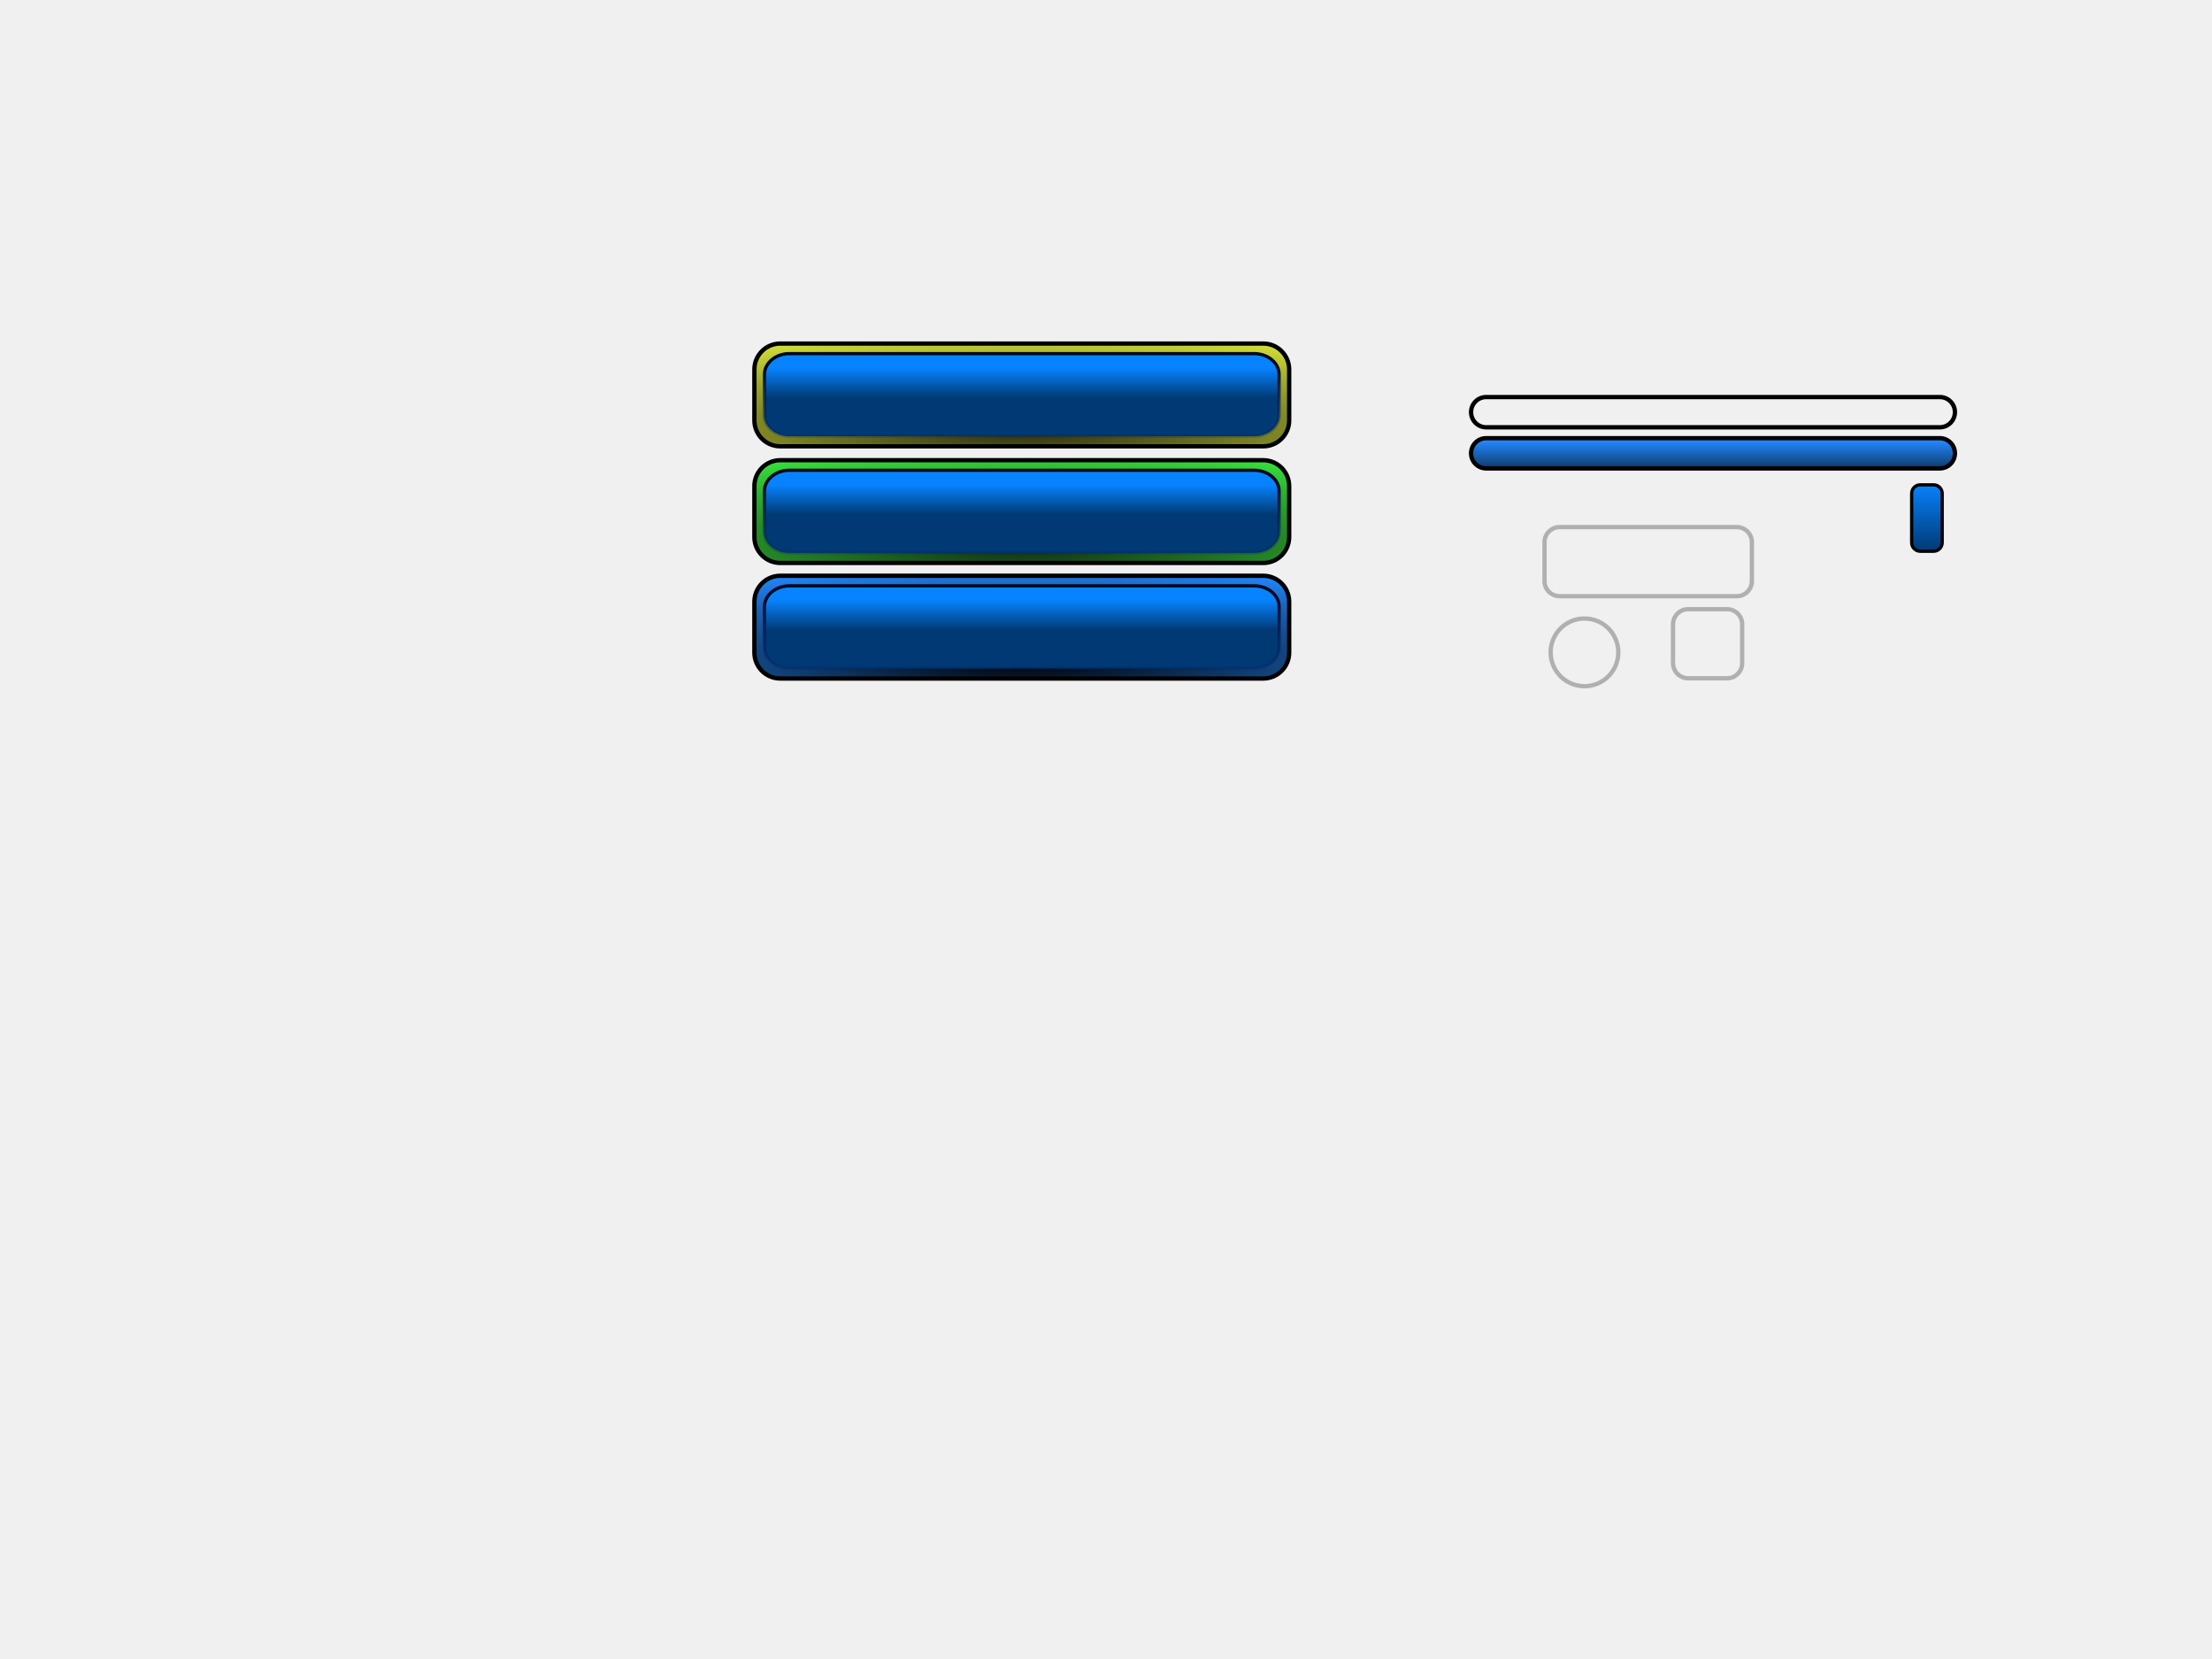
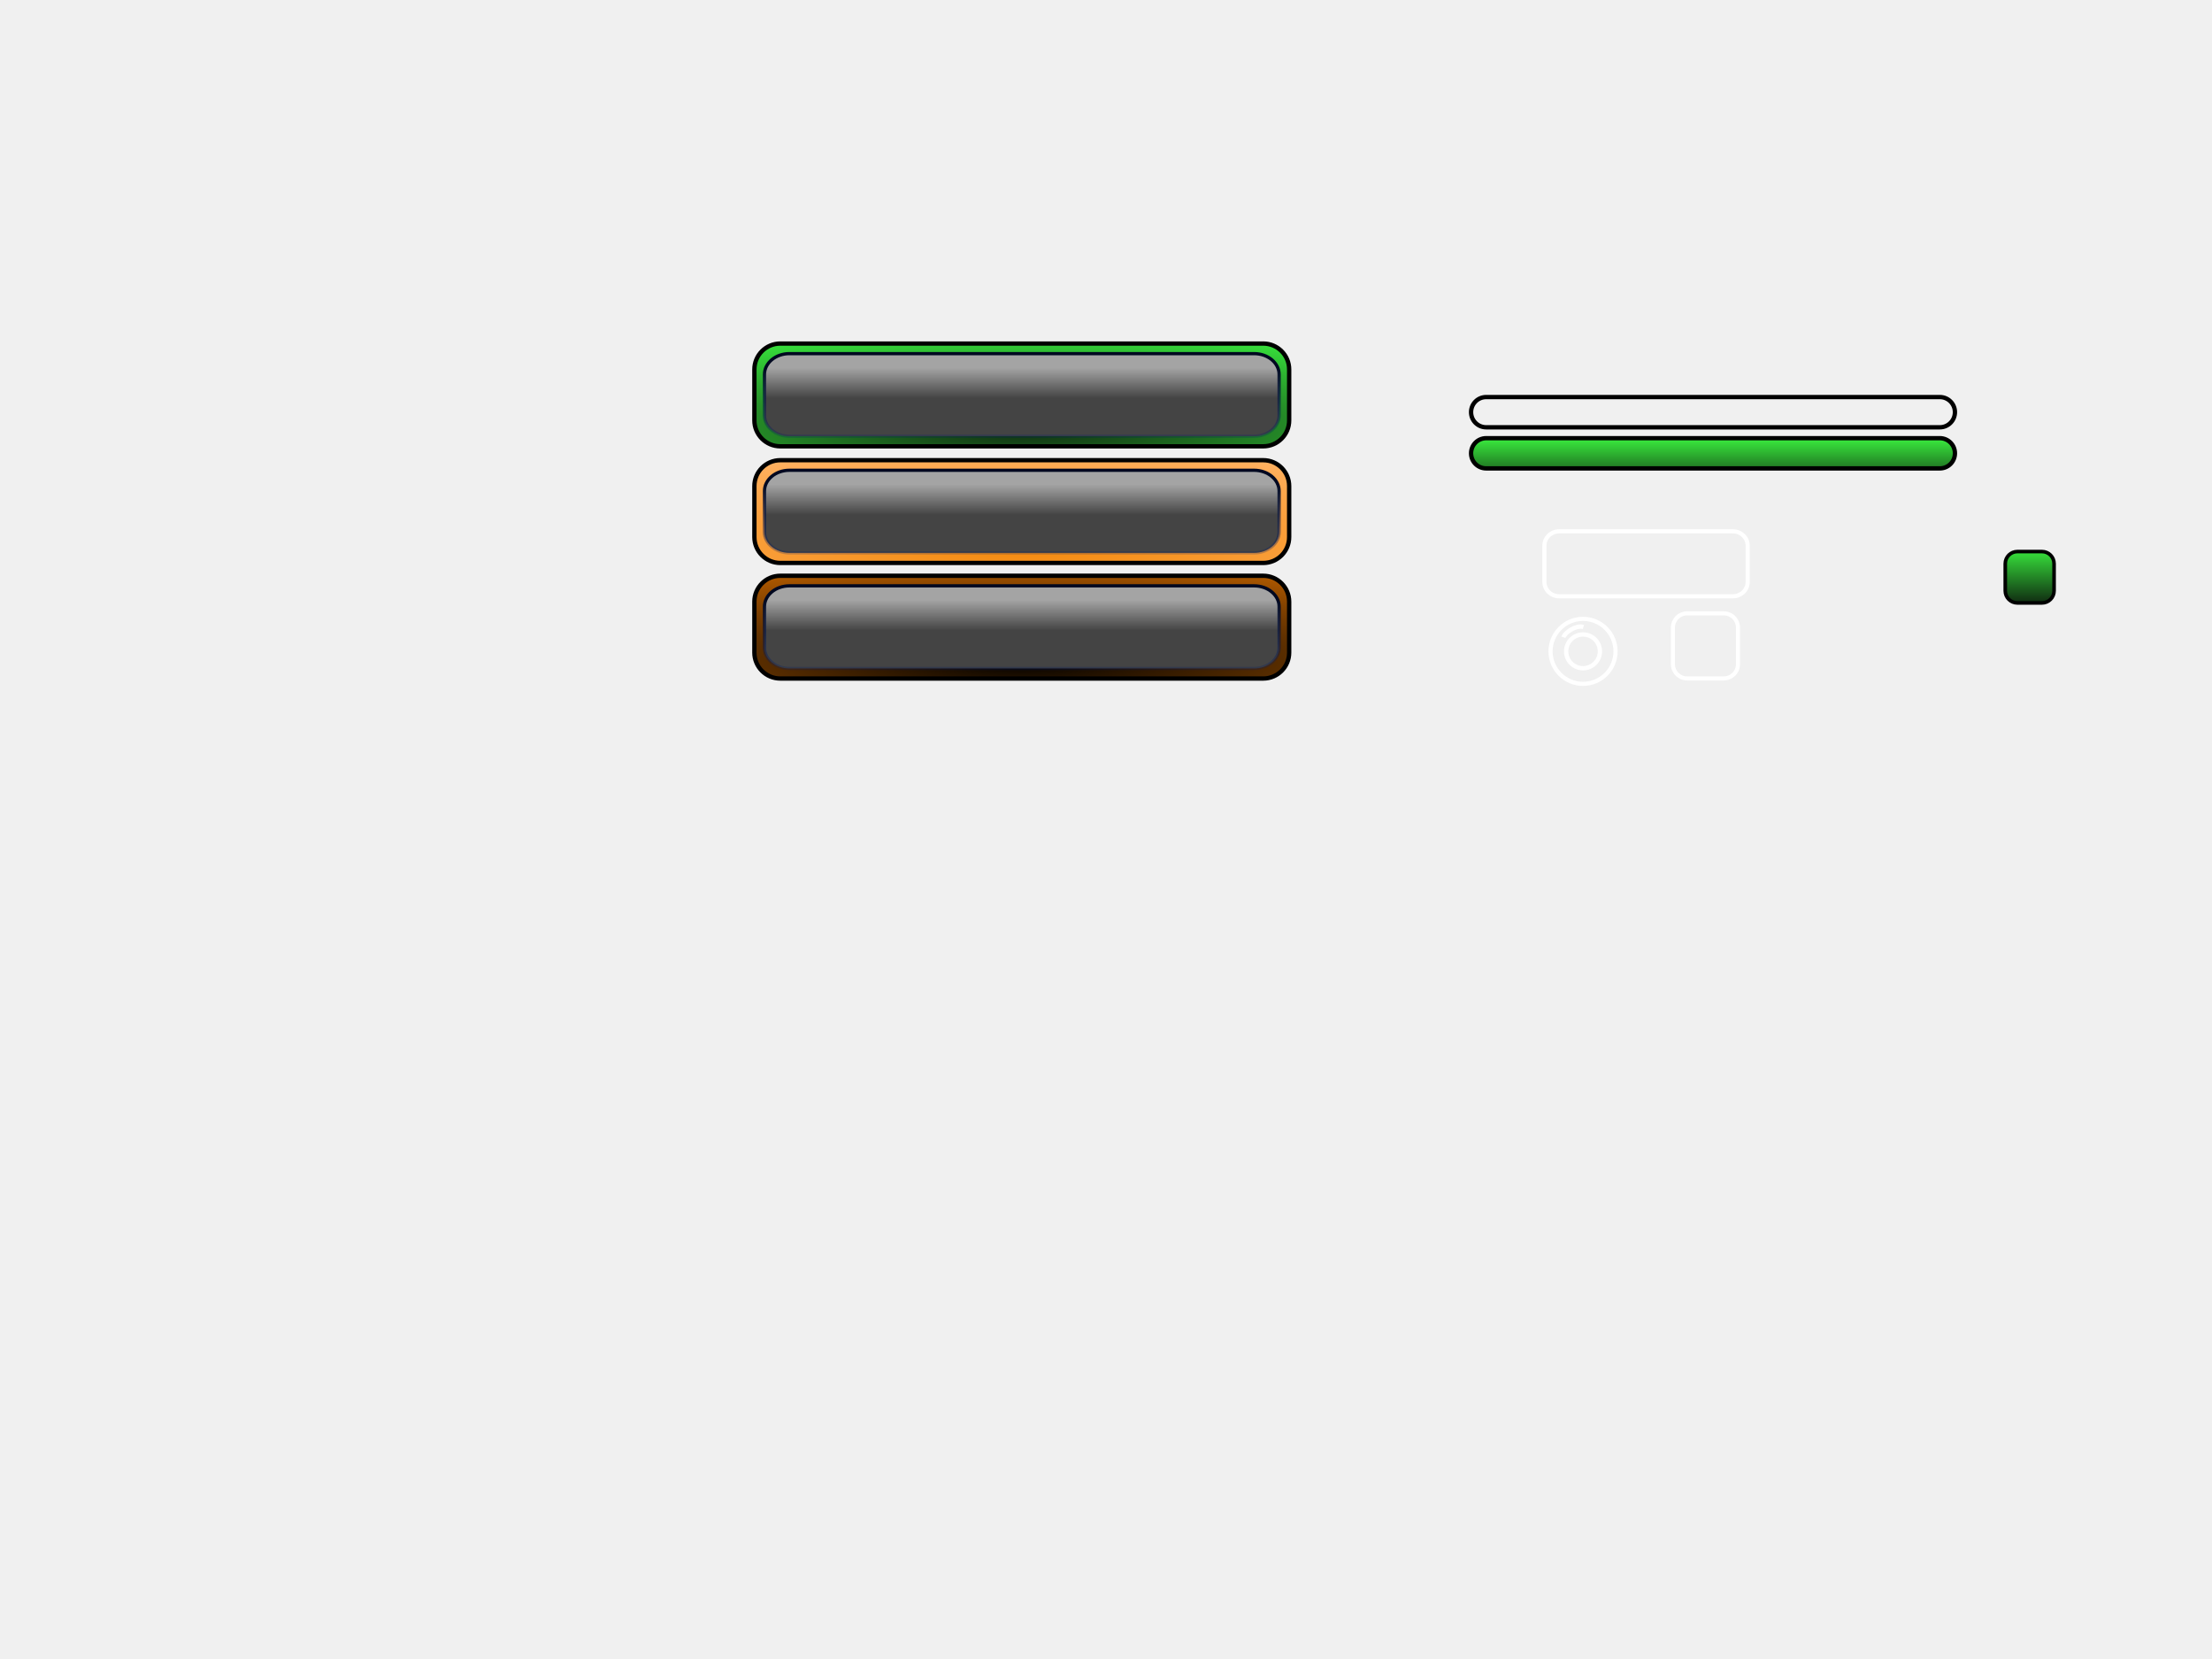
<svg xmlns="http://www.w3.org/2000/svg" xmlns:xlink="http://www.w3.org/1999/xlink" width="1024px" height="768px" id="svg3755" version="1.1">
  <defs id="defs3757">
+     <linearGradient id="linearGradient3814">
+       <stop style="stop-color:#f4880b;stop-opacity:1;" offset="0" id="stop3816" />
+       <stop style="stop-color:#ffb263;stop-opacity:1;" offset="1" id="stop3818" />
+     </linearGradient>
    <linearGradient id="linearGradient4351">
      <stop id="stop4353" offset="0" style="stop-color:#282b10;stop-opacity:1;" />
      <stop id="stop4355" offset="1" style="stop-color:#d7e438;stop-opacity:1;" />
    </linearGradient>
    <linearGradient id="linearGradient4333">
      <stop style="stop-color:#102b11;stop-opacity:1;" offset="0" id="stop4335" />
      <stop style="stop-color:#38e43c;stop-opacity:1;" offset="1" id="stop4337" />
    </linearGradient>
    <linearGradient id="linearGradient4307">
      <stop style="stop-color:#000820;stop-opacity:1;" offset="0" id="stop4309" />
      <stop style="stop-color:#002180;stop-opacity:0;" offset="1" id="stop4311" />
    </linearGradient>
    <linearGradient id="linearGradient4301">
      <stop id="stop4303" offset="0" style="stop-color:#000000;stop-opacity:1;" />
-       <stop id="stop4305" offset="1" style="stop-color:#2389ff;stop-opacity:1;" />
+       <stop id="stop4305" offset="1" style="stop-color:#b15a00;stop-opacity:1;" />
    </linearGradient>
    <linearGradient id="linearGradient4279">
-       <stop style="stop-color:#003973;stop-opacity:1;" offset="0" id="stop4281" />
-       <stop style="stop-color:#0883ff;stop-opacity:1;" offset="1" id="stop4283" />
+       <stop style="stop-color:#444444;stop-opacity:1;" offset="0" id="stop4281" />
+       <stop style="stop-color:#a4a4a4;stop-opacity:1;" offset="1" id="stop4283" />
    </linearGradient>
    <radialGradient xlink:href="#linearGradient4301" id="radialGradient4291" cx="473.013" cy="327.041" fx="473.013" fy="327.041" r="124.787" gradientTransform="matrix(1.965685,4.8524623e-8,0,0.3631303,-456.7817,187.0986)" gradientUnits="userSpaceOnUse" />
    <linearGradient xlink:href="#linearGradient4279" id="linearGradient4299" x1="472.181" y1="291.86" x2="472.181" y2="277.76" gradientUnits="userSpaceOnUse" />
    <linearGradient xlink:href="#linearGradient4307" id="linearGradient4313" x1="472.181" y1="277.76" x2="472.181" y2="319.038" gradientUnits="userSpaceOnUse" />
-     <radialGradient xlink:href="#linearGradient4333" id="radialGradient4327" gradientUnits="userSpaceOnUse" gradientTransform="matrix(1.965685,4.8524623e-8,0,0.3631303,-456.7817,187.0986)" cx="473.013" cy="327.041" fx="473.013" fy="327.041" r="124.787" />
+     <radialGradient xlink:href="#linearGradient3814" id="radialGradient4327" gradientUnits="userSpaceOnUse" gradientTransform="matrix(1.965685,4.8524623e-8,0,0.3631303,-456.7817,187.0986)" cx="473.013" cy="327.041" fx="473.013" fy="327.041" r="124.787" />
    <linearGradient xlink:href="#linearGradient4279" id="linearGradient4329" gradientUnits="userSpaceOnUse" x1="472.181" y1="291.86" x2="472.181" y2="277.76" />
    <linearGradient xlink:href="#linearGradient4307" id="linearGradient4331" gradientUnits="userSpaceOnUse" x1="472.181" y1="277.76" x2="472.181" y2="319.038" />
-     <radialGradient xlink:href="#linearGradient4351" id="radialGradient4345" gradientUnits="userSpaceOnUse" gradientTransform="matrix(1.965685,4.8524623e-8,0,0.3631303,-456.7817,187.0986)" cx="473.013" cy="327.041" fx="473.013" fy="327.041" r="124.787" />
+     <radialGradient xlink:href="#linearGradient4333" id="radialGradient4345" gradientUnits="userSpaceOnUse" gradientTransform="matrix(1.965685,4.8524623e-8,0,0.3631303,-456.7817,187.0986)" cx="473.013" cy="327.041" fx="473.013" fy="327.041" r="124.787" />
    <linearGradient xlink:href="#linearGradient4279" id="linearGradient4347" gradientUnits="userSpaceOnUse" x1="472.181" y1="291.86" x2="472.181" y2="277.76" />
    <linearGradient xlink:href="#linearGradient4307" id="linearGradient4349" gradientUnits="userSpaceOnUse" x1="472.181" y1="277.76" x2="472.181" y2="319.038" />
    <radialGradient xlink:href="#linearGradient4301" id="radialGradient4365" gradientUnits="userSpaceOnUse" gradientTransform="matrix(1.965685,4.8524623e-8,0,0.3631303,-456.7817,187.0986)" cx="473.013" cy="327.041" fx="473.013" fy="327.041" r="124.787" />
    <linearGradient xlink:href="#linearGradient4279" id="linearGradient4367" gradientUnits="userSpaceOnUse" x1="472.181" y1="291.86" x2="472.181" y2="277.76" />
    <linearGradient xlink:href="#linearGradient4307" id="linearGradient4369" gradientUnits="userSpaceOnUse" x1="472.181" y1="277.76" x2="472.181" y2="319.038" />
    <linearGradient id="linearGradient3765">
      <stop style="stop-color:#bae6a7;stop-opacity:1;" offset="0" id="stop3767" />
      <stop style="stop-color:#ffffff;stop-opacity:0;" offset="1" id="stop3769" />
    </linearGradient>
-     <linearGradient xlink:href="#linearGradient4301" id="linearGradient5203" gradientUnits="userSpaceOnUse" gradientTransform="translate(-536.5605,57.28938)" x1="1327.061" y1="168.746" x2="1327.061" y2="146.611" />
-     <linearGradient xlink:href="#linearGradient4279" id="linearGradient5211" x1="891.74" y1="255.371" x2="891.74" y2="223.551" gradientUnits="userSpaceOnUse" />
+     <linearGradient xlink:href="#linearGradient4333" id="linearGradient5203" gradientUnits="userSpaceOnUse" gradientTransform="translate(-536.5605,57.28938)" x1="1327.061" y1="168.746" x2="1327.061" y2="146.611" />
+     <linearGradient xlink:href="#linearGradient4333" id="linearGradient5211" x1="891.74" y1="255.371" x2="891.74" y2="223.551" gradientUnits="userSpaceOnUse" gradientTransform="matrix(1.597877,0,0,0.7730487,-485.7643,81.83305)" />
  </defs>
  <g id="layer1">
    <g id="btn_normal">
      <rect ry="12" rx="12" y="266.538" x="349.226" height="47.573" width="247.573" id="rect3763" style="fill:url(#radialGradient4291);fill-opacity:1.0;stroke:#000000;stroke-width:2;stroke-miterlimit:4;stroke-opacity:1;stroke-dasharray:none" />
      <rect style="fill:url(#linearGradient4299);fill-opacity:1;stroke:url(#linearGradient4313);stroke-width:1.5;stroke-miterlimit:4;stroke-opacity:1;stroke-dasharray:none" id="rect4277" width="238.241" height="38.241" x="353.893" y="271.205" rx="11.548" ry="9.646" />
    </g>
    <g id="btn_over" transform="translate(0,-53.5)">
      <rect style="fill:url(#radialGradient4327);fill-opacity:1.0;stroke:#000000;stroke-width:2;stroke-miterlimit:4;stroke-opacity:1;stroke-dasharray:none" id="rect4323" width="247.573" height="47.573" x="349.226" y="266.538" rx="12" ry="12" />
      <rect ry="9.646" rx="11.548" y="271.205" x="353.893" height="38.241" width="238.241" id="rect4325" style="fill:url(#linearGradient4329);fill-opacity:1;stroke:url(#linearGradient4331);stroke-width:1.5;stroke-miterlimit:4;stroke-opacity:1;stroke-dasharray:none" />
    </g>
    <g transform="translate(0,-107.5)" id="btn_click">
      <rect ry="12" rx="12" y="266.538" x="349.226" height="47.573" width="247.573" id="rect4341" style="fill:url(#radialGradient4345);fill-opacity:1.0;stroke:#000000;stroke-width:2;stroke-miterlimit:4;stroke-opacity:1;stroke-dasharray:none" />
      <rect style="fill:url(#linearGradient4347);fill-opacity:1;stroke:url(#linearGradient4349);stroke-width:1.5;stroke-miterlimit:4;stroke-opacity:1;stroke-dasharray:none" id="rect4343" width="238.241" height="38.241" x="353.893" y="271.205" rx="11.548" ry="9.646" />
    </g>
    <rect ry="7" rx="7" y="183.806" x="681" height="14" width="224" id="slider_back" style="fill:none;stroke:#000000;stroke-width:2;stroke-linecap:square;stroke-linejoin:round;stroke-miterlimit:4;stroke-opacity:1;stroke-dasharray:none;stroke-dashoffset:0" />
-     <rect style="fill:url(#linearGradient5203);fill-opacity:1;fill-rule:evenodd;stroke:#000000;stroke-width:2;stroke-linecap:square;stroke-linejoin:round;stroke-miterlimit:4;stroke-opacity:1;stroke-dasharray:none;stroke-dashoffset:0" id="slider_over" width="224" height="14" x="681" y="202.843" rx="7" ry="7" />
-     <rect ry="4" rx="4" y="224.435" x="884.961" height="30.759" width="14.142" id="slider_btn" style="fill:url(#linearGradient5211);fill-opacity:1;fill-rule:evenodd;stroke:#000000;stroke-opacity:1;stroke-width:1.5;stroke-miterlimit:4;stroke-dasharray:none" />
-     <path style="fill:#000000;fill-opacity:0;stroke:#b0b0b0;stroke-width:3;stroke-linecap:butt;stroke-linejoin:round;stroke-miterlimit:4;stroke-opacity:1;stroke-dasharray:none" id="circle" d="m 192,459.5 a 23.5,23.5 0 1 1 -47,0 23.5,23.5 0 1 1 47,0 z" transform="matrix(0.6666667,0,0,0.6666667,621.1666,-4.333305)" />
-     <rect style="fill:#000000;fill-opacity:0;stroke:#b0b0b0;stroke-width:2;stroke-linecap:butt;stroke-linejoin:round;stroke-miterlimit:4;stroke-opacity:1;stroke-dasharray:none" id="cube" width="32" height="32" x="774.5" y="282" rx="7" ry="7" />
-     <rect style="fill:#000000;fill-opacity:0;stroke:#b0b0b0;stroke-width:2;stroke-linecap:butt;stroke-linejoin:round;stroke-miterlimit:4;stroke-opacity:1;stroke-dasharray:none" id="block" width="96" height="32" x="715" y="244" rx="7" ry="7" />
+     <rect style="fill:url(#linearGradient5203);fill-opacity:1.0;fill-rule:evenodd;stroke:#000000;stroke-width:2;stroke-linecap:square;stroke-linejoin:round;stroke-miterlimit:4;stroke-opacity:1;stroke-dasharray:none;stroke-dashoffset:0" id="slider_over" width="224" height="14" x="681" y="202.843" rx="7" ry="7" />
+     <rect ry="5.606" rx="5.606" y="255.332" x="928.295" height="23.778" width="22.597" id="slider_btn" style="fill:url(#linearGradient5211);fill-opacity:1;fill-rule:evenodd;stroke:#000000;stroke-width:1.667;stroke-miterlimit:4;stroke-opacity:1;stroke-dasharray:none" />
+     <rect style="fill:#000000;fill-opacity:0;stroke:#ffffff;stroke-width:1.882;stroke-linecap:butt;stroke-linejoin:round;stroke-miterlimit:4;stroke-opacity:1;stroke-dasharray:none" id="cube" width="30.118" height="30.118" x="774.441" y="283.941" rx="6.588" ry="6.588" />
+     <rect style="fill:#000000;fill-opacity:0;stroke:#ffffff;stroke-width:1.92;stroke-linecap:butt;stroke-linejoin:round;stroke-miterlimit:4;stroke-opacity:1;stroke-dasharray:none" id="block" width="94.08" height="30.08" x="714.96" y="245.96" rx="6.86" ry="6.58" />
+     <g id="circle" style="stroke:#ffffff;stroke-opacity:1">
+       <path transform="matrix(0.64,0,0,0.64,624.9933,7.453157)" d="m 192,459.5 a 23.5,23.5 0 1 1 -47,0 23.5,23.5 0 1 1 47,0 z" id="path3855" style="fill:#000000;fill-opacity:0;stroke:#ffffff;stroke-width:3;stroke-linecap:butt;stroke-linejoin:round;stroke-miterlimit:4;stroke-opacity:1;stroke-dasharray:none" />
+       <path style="fill:#000000;fill-opacity:0;stroke:#ffffff;stroke-width:6.016;stroke-linecap:butt;stroke-linejoin:round;stroke-miterlimit:4;stroke-opacity:1;stroke-dasharray:none" id="path3799" d="m 192,459.5 a 23.5,23.5 0 1 1 -47,0 23.5,23.5 0 1 1 47,0 z" transform="matrix(0.3324538,0,0,0.3324538,676.8148,148.7706)" />
+       <path id="path3807" d="m 723.75,295 c 0.886,-2.53 6.115,-5.718 9.25,-4.75" style="fill:none;stroke:#ffffff;stroke-width:2;stroke-linecap:butt;stroke-linejoin:miter;stroke-opacity:1;stroke-miterlimit:4;stroke-dasharray:none" />
+     </g>
  </g>
</svg>
